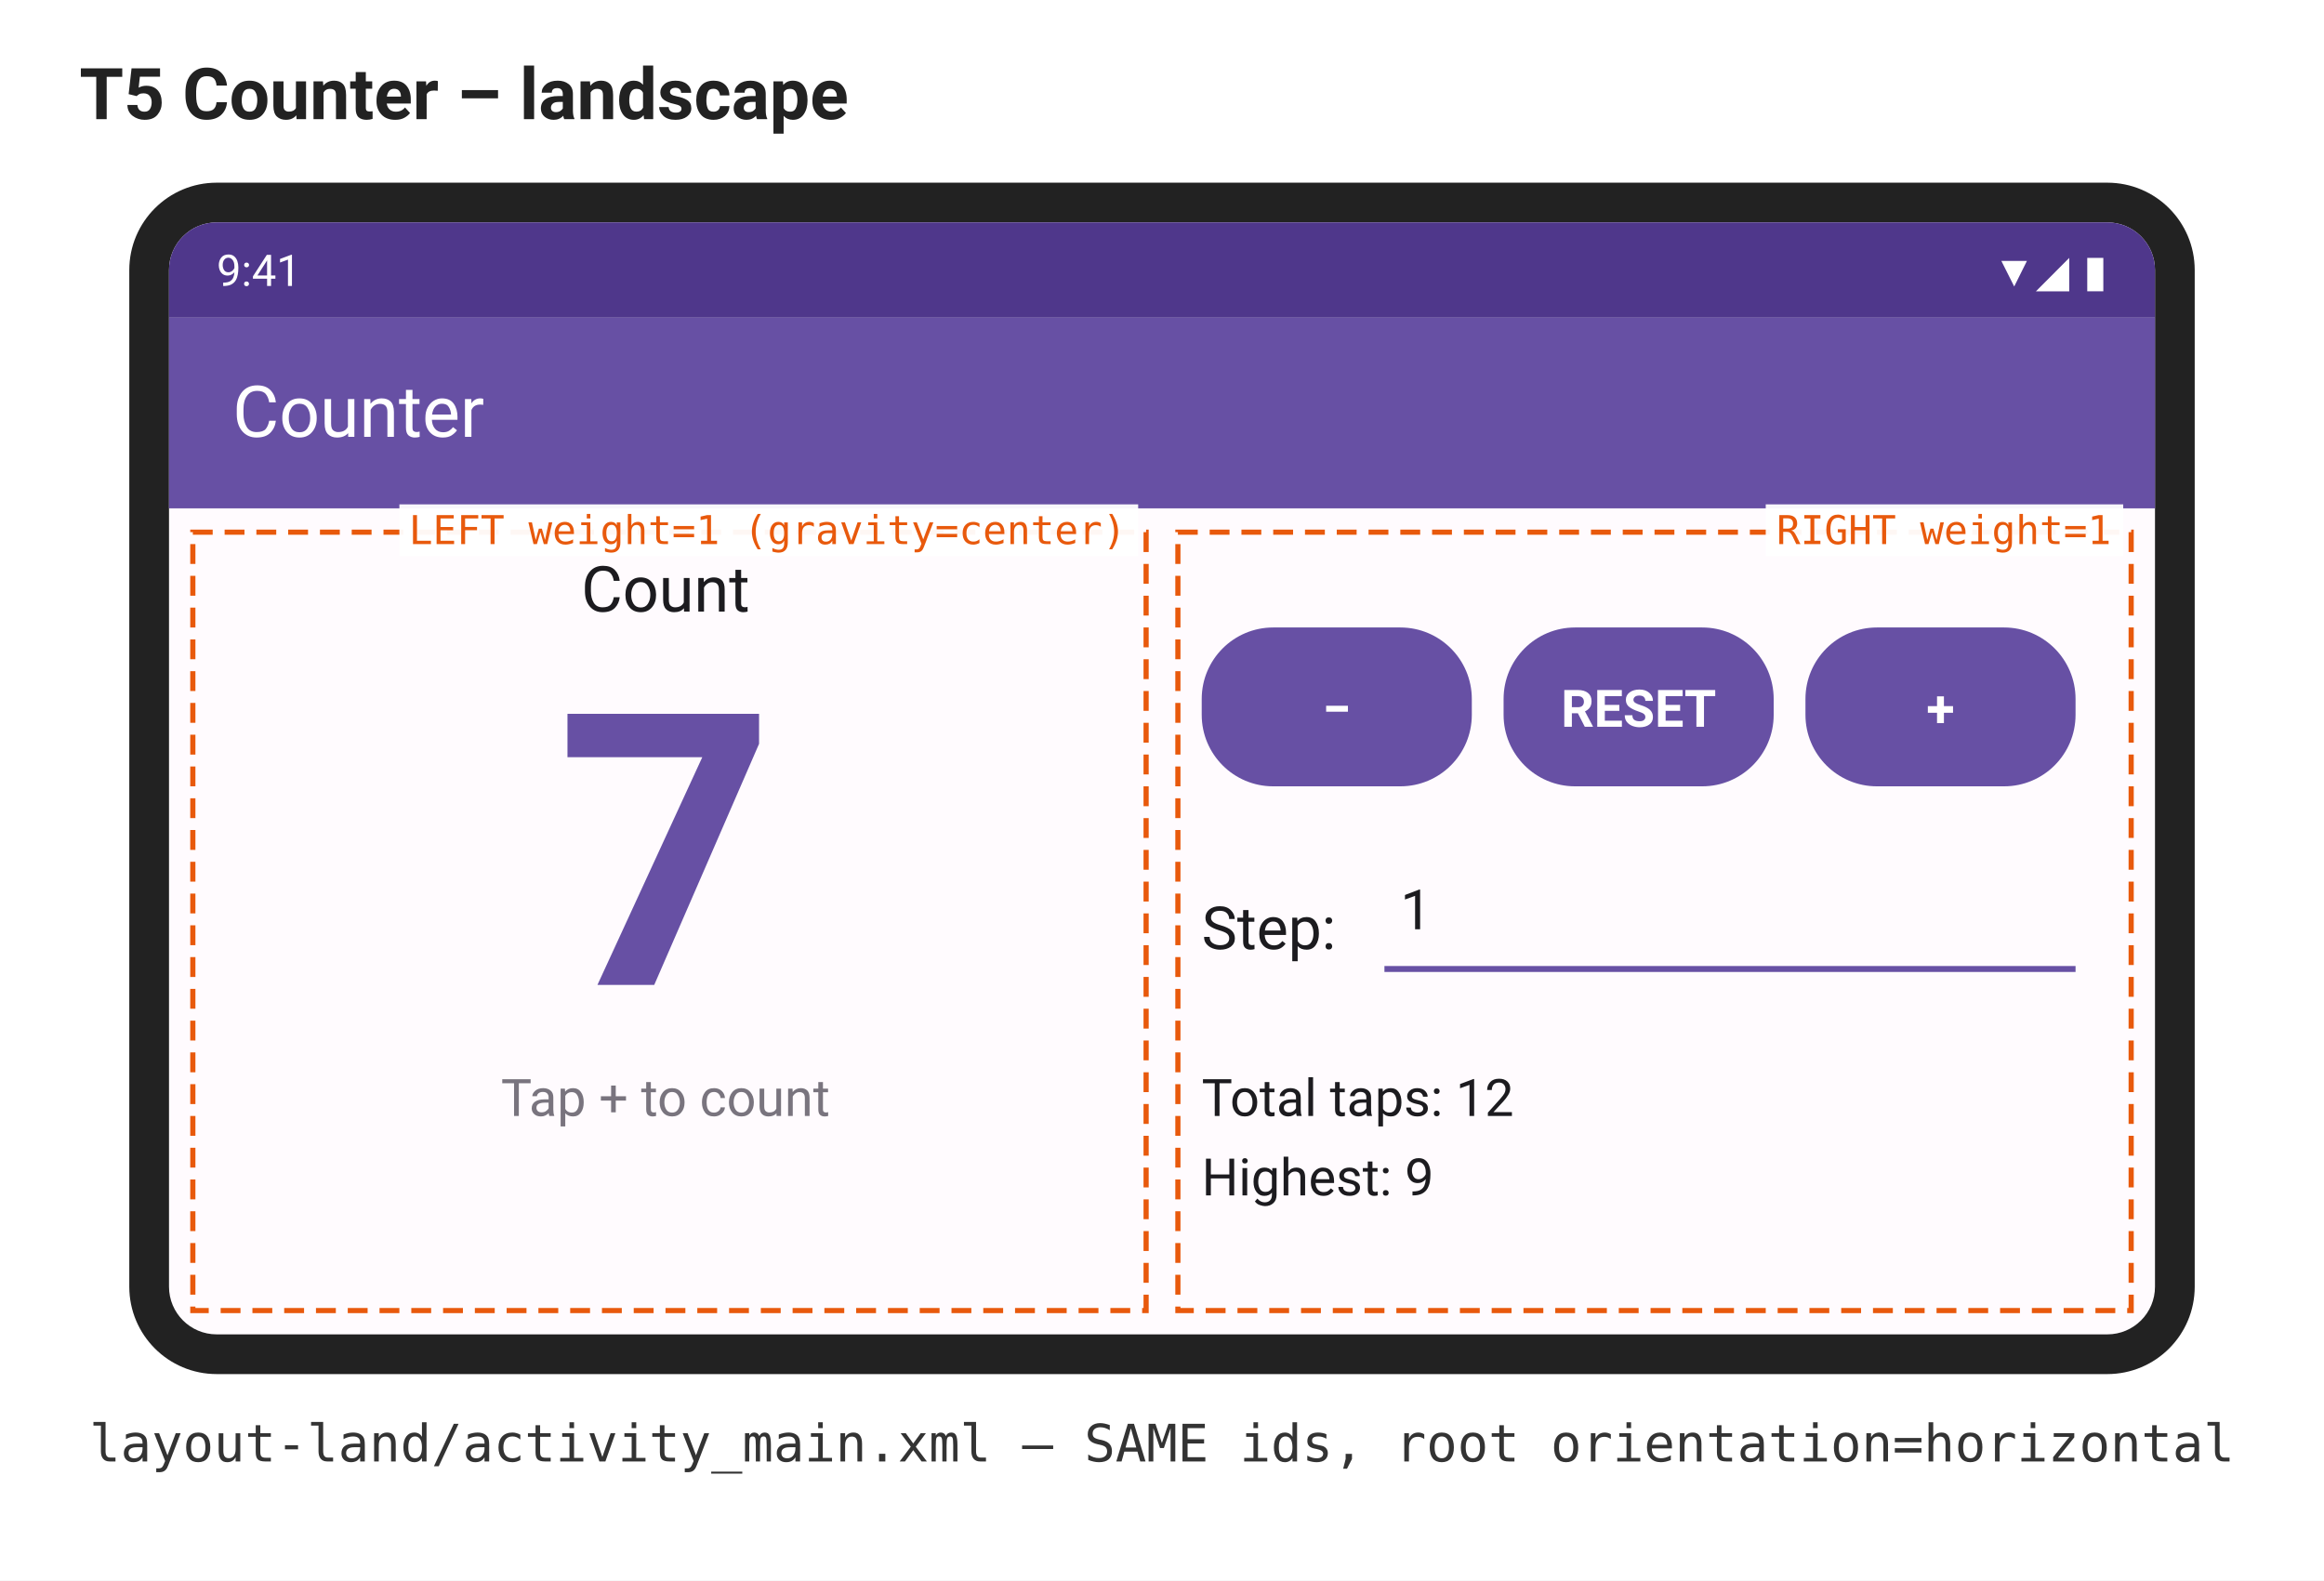
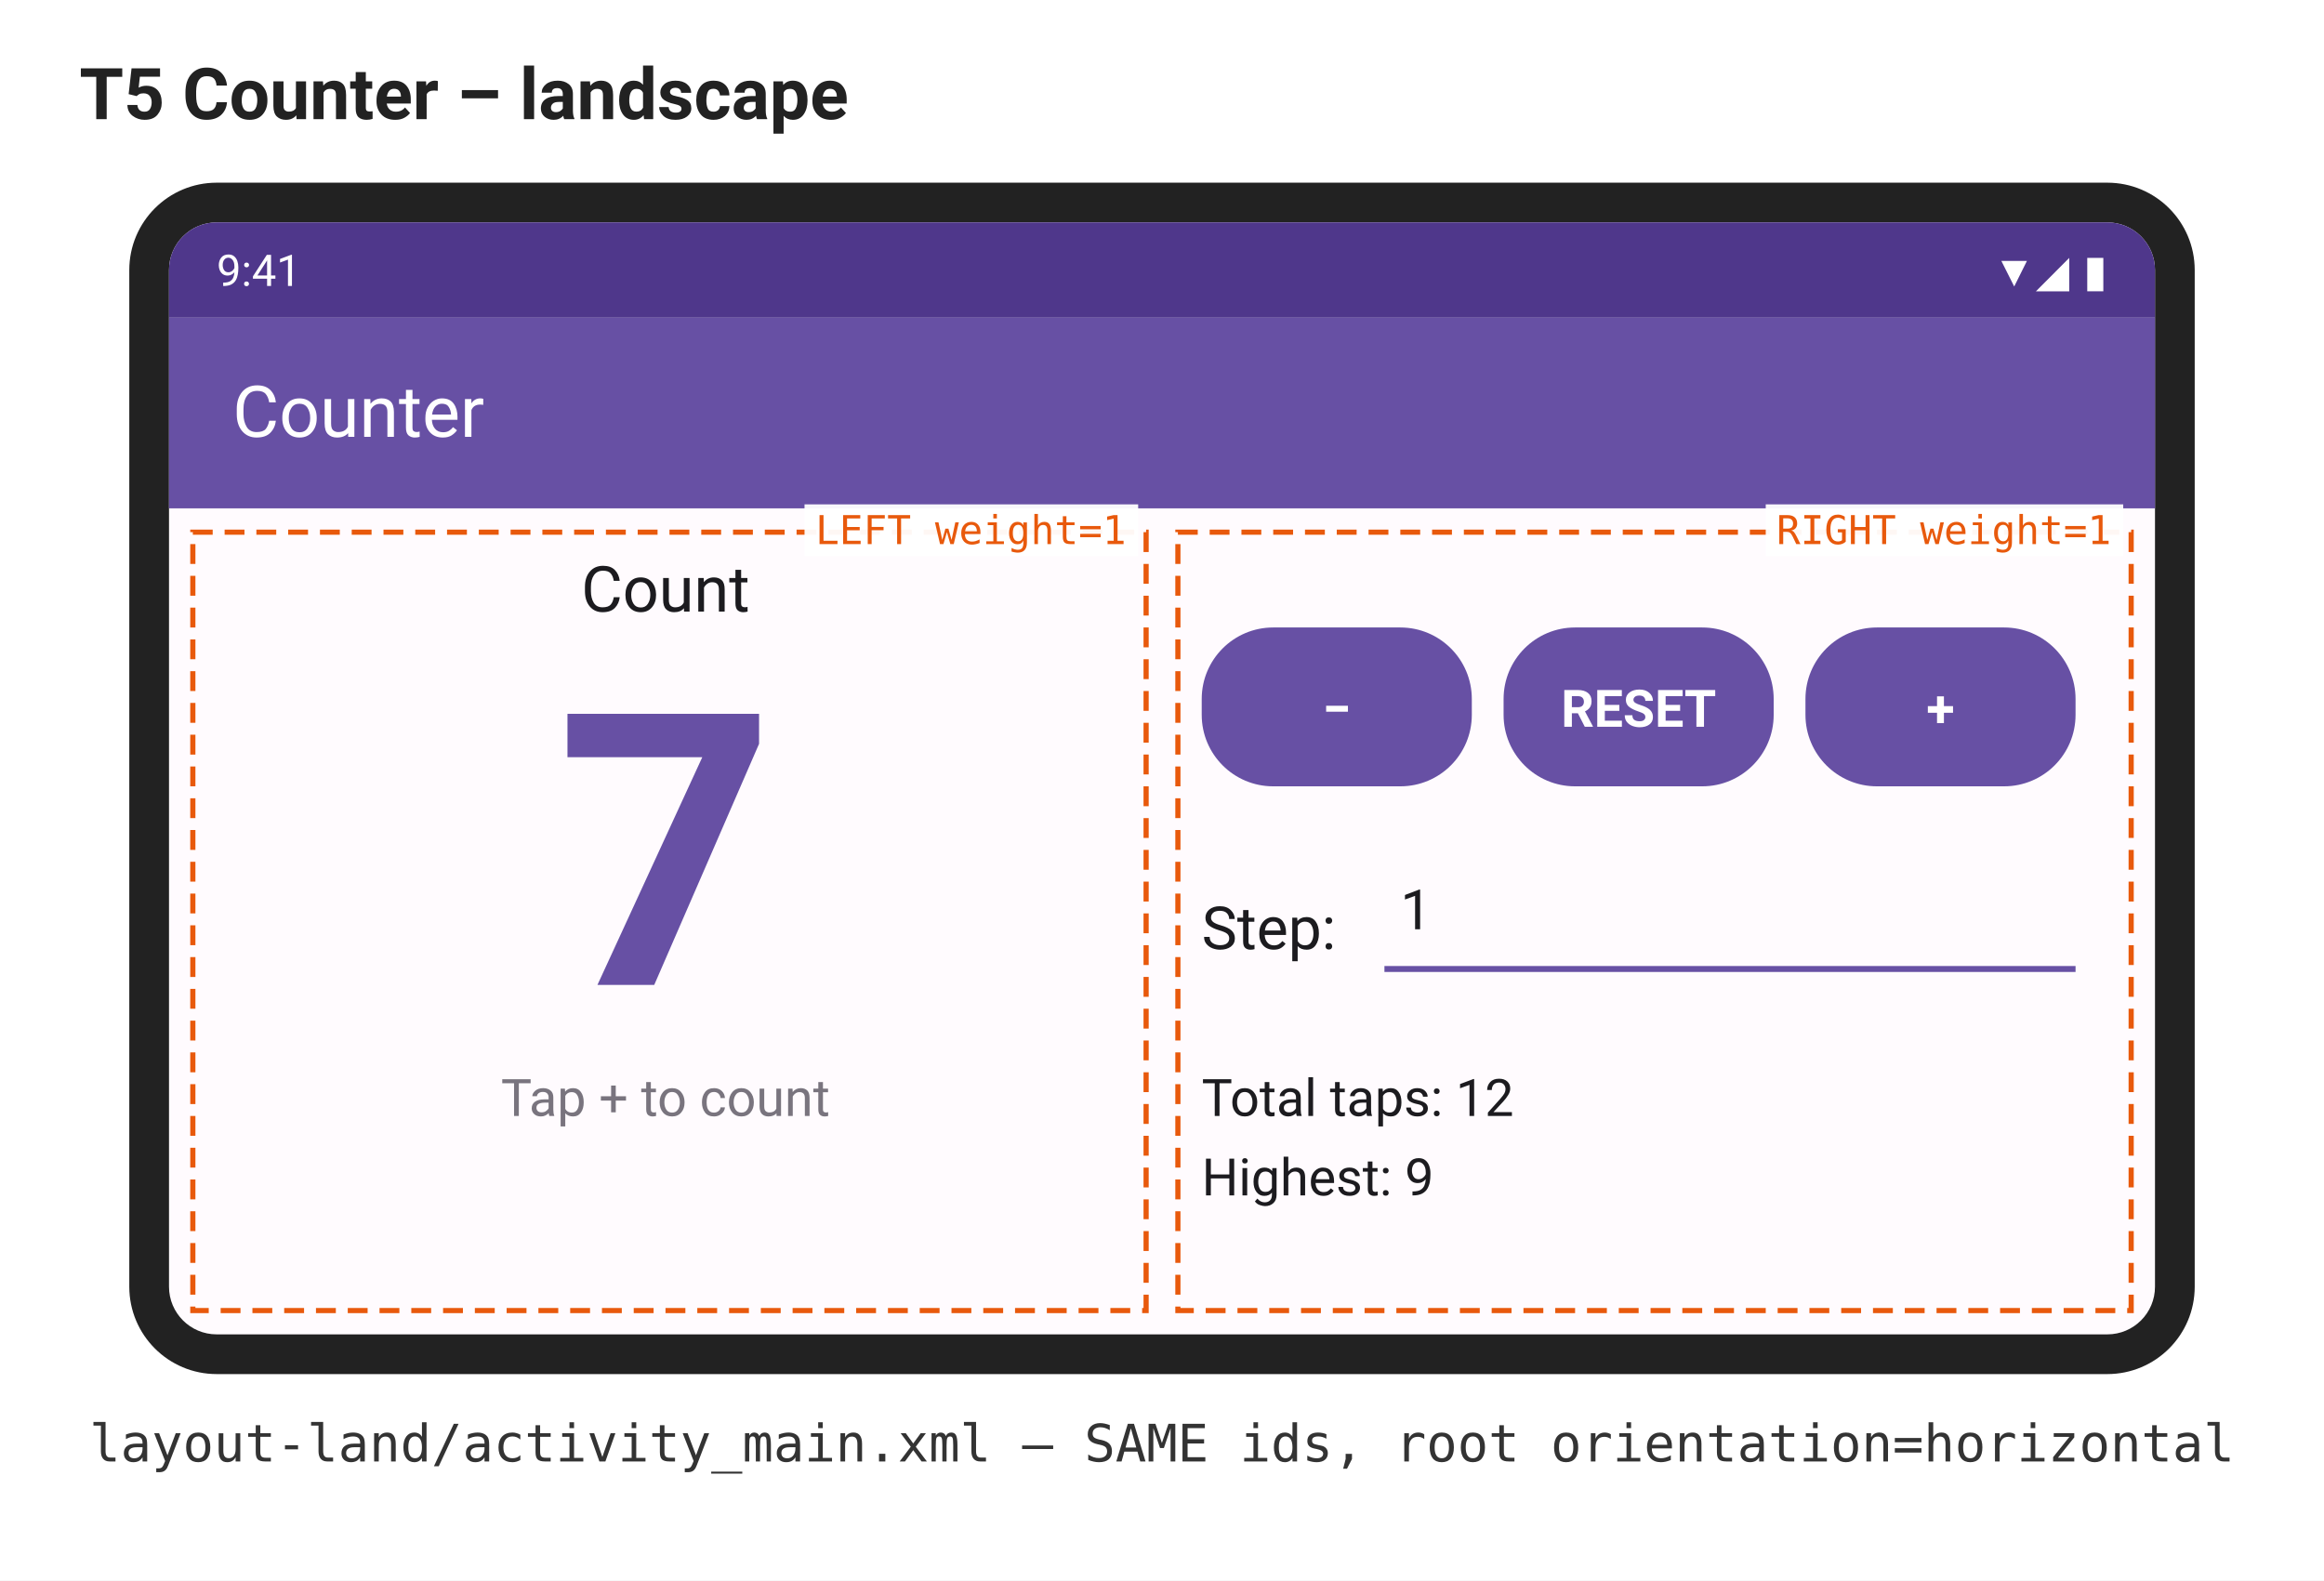
<svg xmlns="http://www.w3.org/2000/svg" width="585.1" height="398" viewBox="0 0 585.1 398" font-family="Roboto, Arial, sans-serif">
  <defs>
    <marker id="ah" markerWidth="8" markerHeight="8" refX="4" refY="4" orient="auto-start-reverse">
      <path d="M0,0 L8,4 L0,8 z" fill="#E8590C" />
    </marker>
  </defs>
  <rect width="585.1" height="398" fill="#FFFFFF" />
  <text x="20" y="30" font-size="18" font-weight="bold" fill="#222">T5 Counter – landscape</text>
  <g transform="translate(32.55,46)">
    <rect x="0" y="0" width="520" height="300" rx="22" fill="#222" />
    <g transform="translate(10,10)">
      <rect width="500" height="280" rx="12" fill="#FFFBFE" stroke="none" />
-       <clipPath id="c140582772021904">
+       <clipPath id="c140119845194256">
        <rect width="500" height="280" rx="12" />
      </clipPath>
-       <g clip-path="url(#c140582772021904)">
+       <g clip-path="url(#c140119845194256)">
        <rect width="500" height="24" fill="#4F378B" />
        <text x="12" y="16" font-size="11" fill="#fff">9:41</text>
        <text x="488" y="16" font-size="11" fill="#fff" text-anchor="end">▼◢ ▮</text>
        <rect y="24" width="500" height="48" fill="#6750A4" />
        <text x="16" y="54" font-size="18" fill="#fff">Counter</text>
        <g transform="translate(0,72)">
          <text x="125" y="26" font-size="16" fill="#1C1B1F" text-anchor="middle">Count</text>
          <text x="125" y="120" font-size="96" fill="#6750A4" text-anchor="middle" font-weight="bold">7</text>
          <text x="125" y="153" font-size="13" fill="#79747E" text-anchor="middle">Tap + to count</text>
          <rect x="260" y="30" width="68" height="40" rx="18" fill="#6750A4" />
          <text x="294.0" y="55.0" font-size="13" fill="#FFFFFF" text-anchor="middle" font-weight="bold">−</text>
          <rect x="336" y="30" width="68" height="40" rx="18" fill="#6750A4" />
          <text x="370.0" y="55.0" font-size="13" fill="#FFFFFF" text-anchor="middle" font-weight="bold">RESET</text>
          <rect x="412" y="30" width="68" height="40" rx="18" fill="#6750A4" />
          <text x="446.0" y="55.0" font-size="13" fill="#FFFFFF" text-anchor="middle" font-weight="bold">+</text>
          <text x="260" y="111" font-size="15" fill="#1C1B1F" text-anchor="start">Step:</text>
          <text x="310" y="106" font-size="14" fill="#1C1B1F">1</text>
          <line x1="306" y1="116" x2="480" y2="116" stroke="#6750A4" stroke-width="1.5" />
          <text x="260" y="153" font-size="13" fill="#1C1B1F" text-anchor="start">Total taps: 12</text>
          <text x="260" y="173" font-size="13" fill="#1C1B1F" text-anchor="start">Highest: 9</text>
          <rect x="6" y="6" width="240" height="196" fill="none" stroke="#E8590C" stroke-dasharray="5,3" stroke-width="1.3" />
-           <rect x="58" y="-1" width="186" height="13" fill="#FFFFFF" opacity=".95" />
-           <text x="241" y="9" font-size="10" fill="#E8590C" text-anchor="end" font-family="monospace">LEFT weight=1 (gravity=center)</text>
+           <rect x="160" y="-1" width="84" height="13" fill="#FFFFFF" opacity=".95" />
+           <text x="241" y="9" font-size="10" fill="#E8590C" text-anchor="end" font-family="monospace">LEFT weight=1</text>
          <rect x="254" y="6" width="240" height="196" fill="none" stroke="#E8590C" stroke-dasharray="5,3" stroke-width="1.3" />
          <rect x="402" y="-1" width="90" height="13" fill="#FFFFFF" opacity=".95" />
          <text x="489" y="9" font-size="10" fill="#E8590C" text-anchor="end" font-family="monospace">RIGHT weight=1</text>
        </g>
      </g>
    </g>
  </g>
  <text x="292.55" y="368" font-size="13" fill="#333" text-anchor="middle" font-family="monospace">layout-land/activity_main.xml – SAME ids, root orientation=horizontal</text>
</svg>
